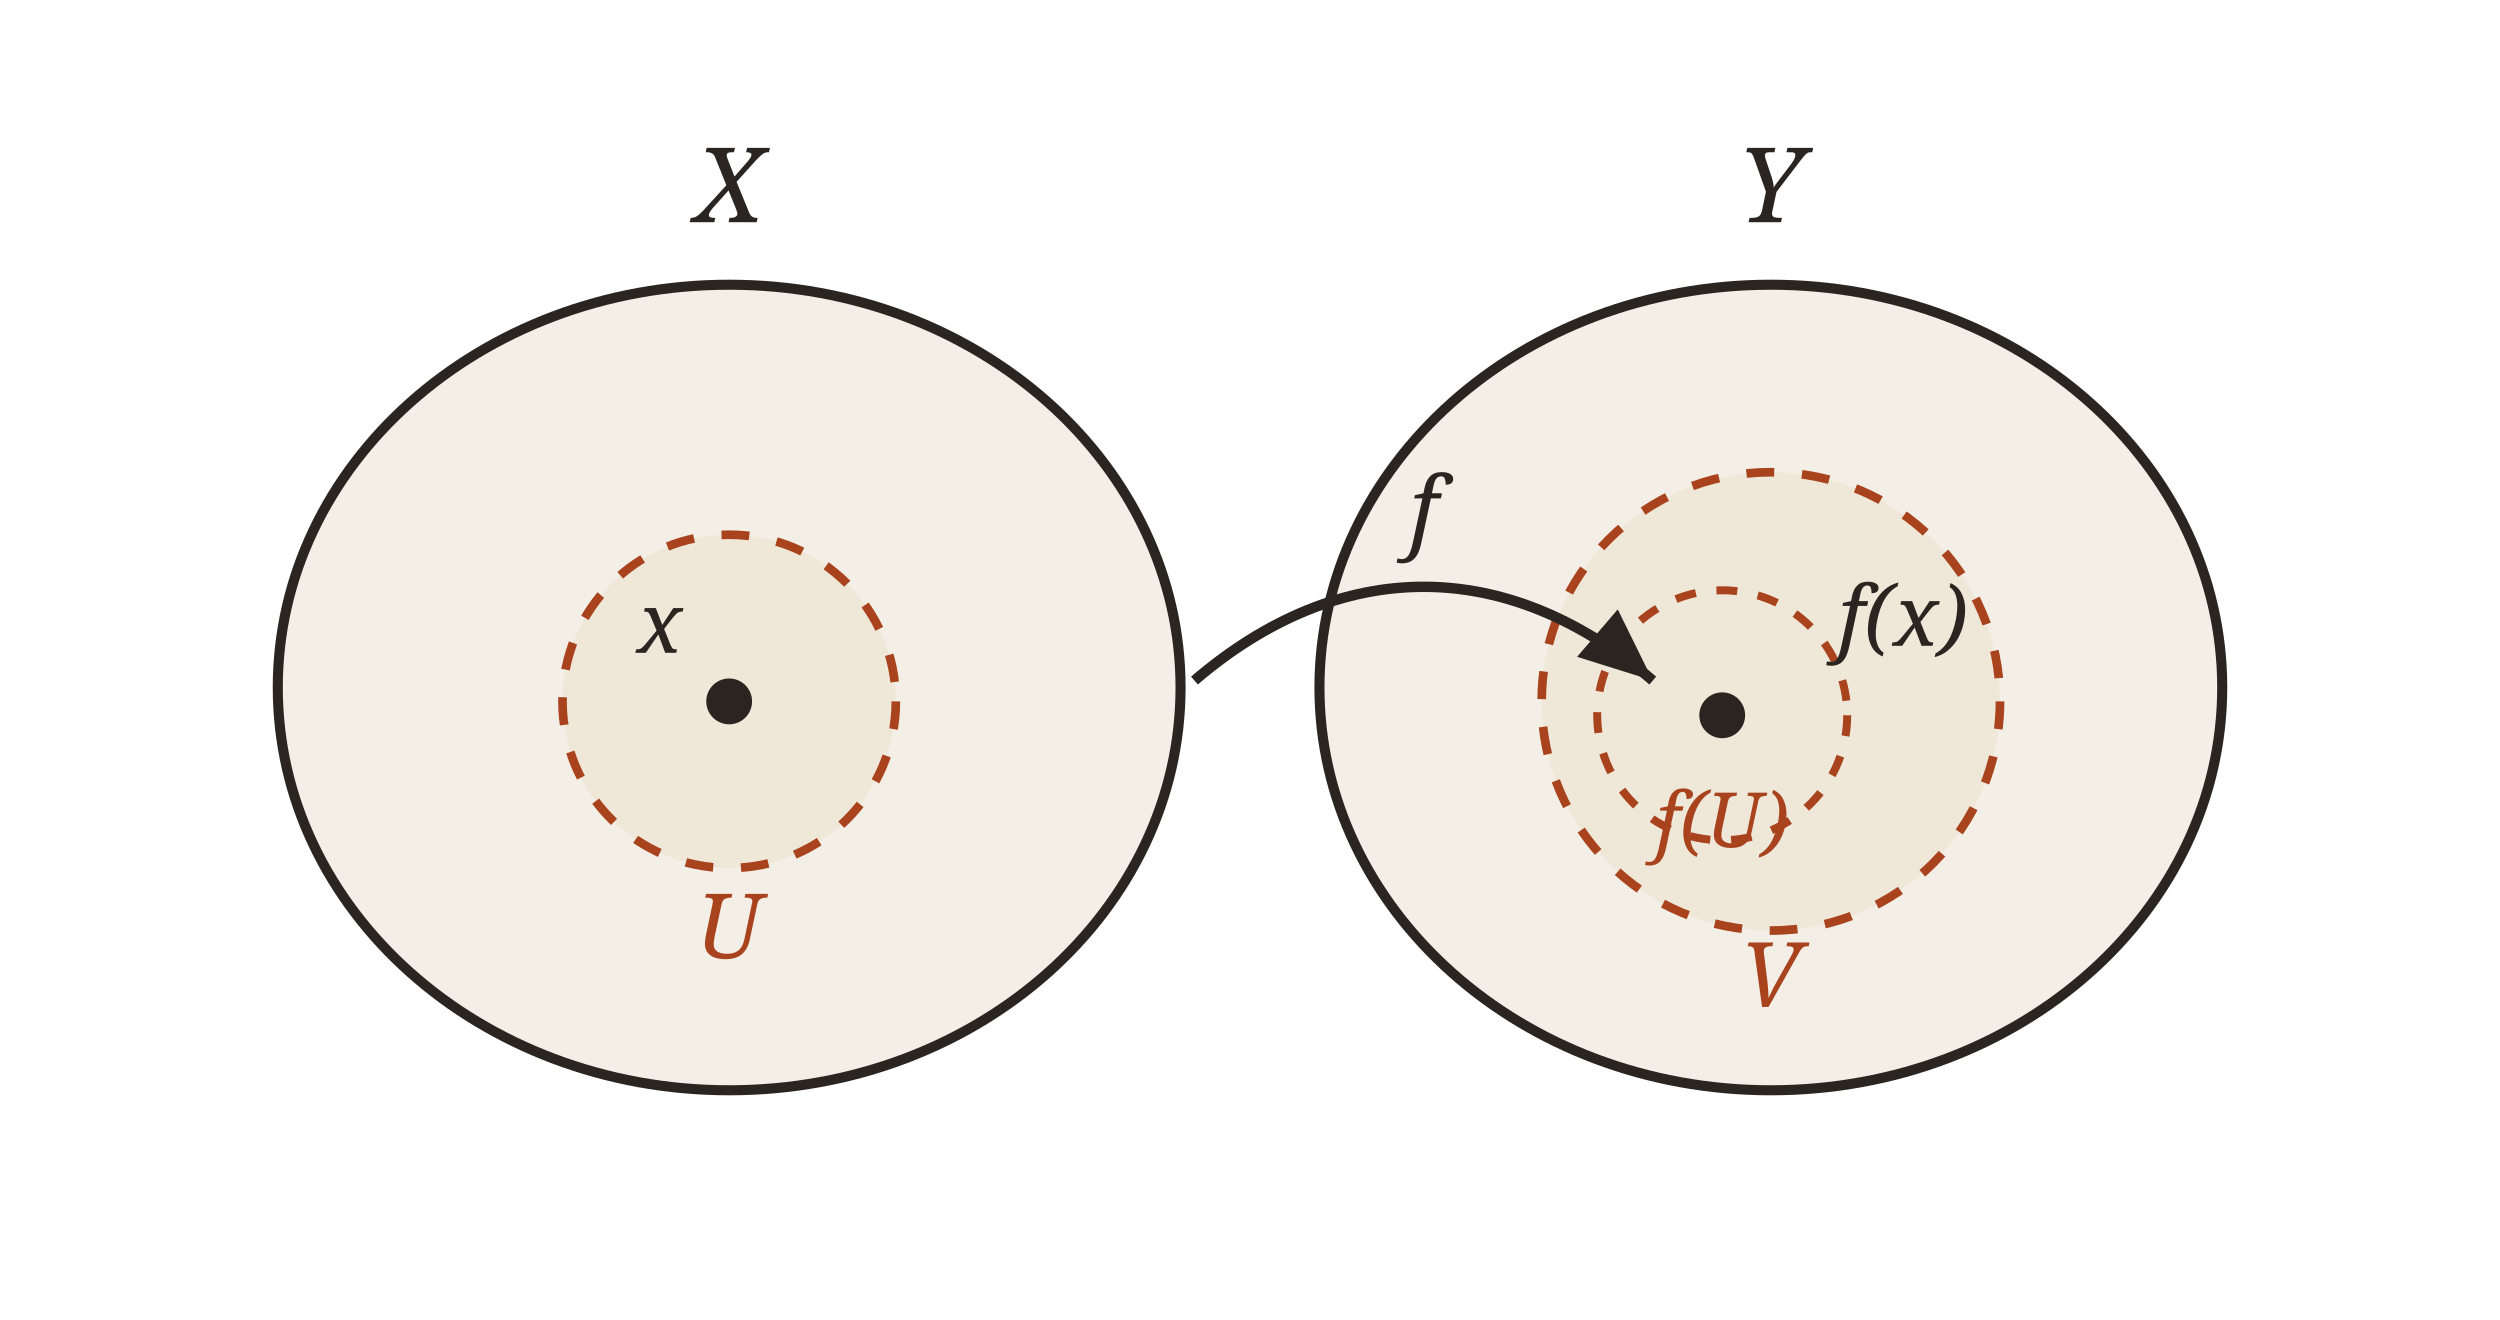
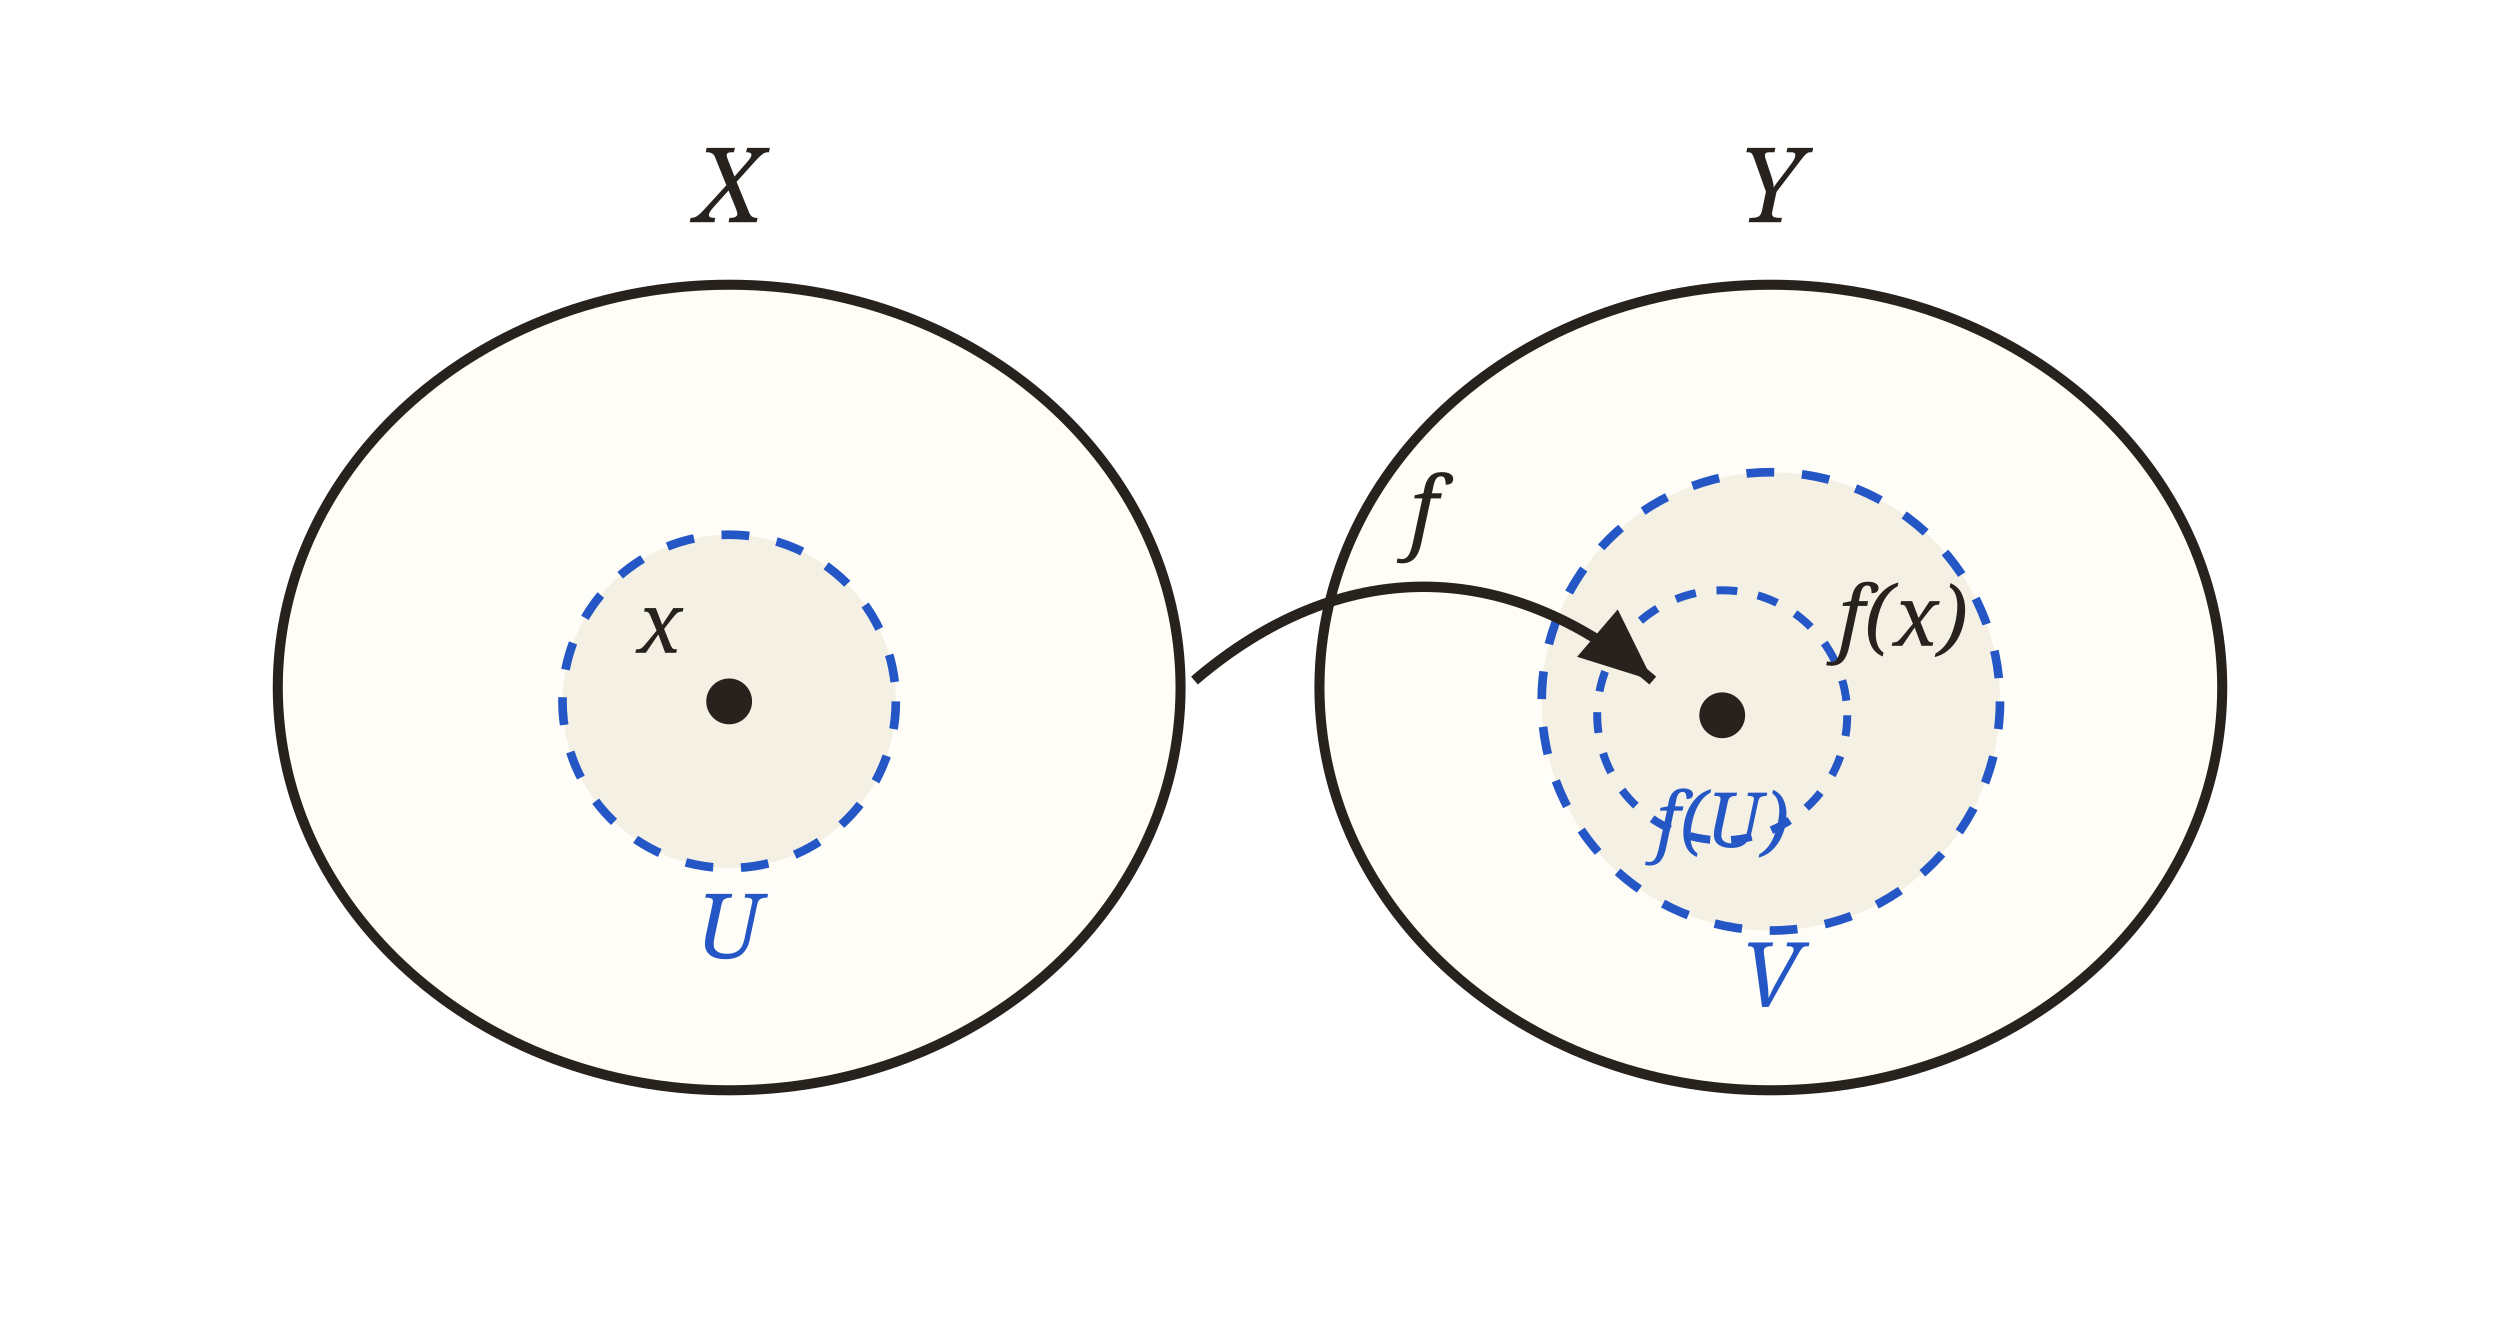
<svg xmlns="http://www.w3.org/2000/svg" viewBox="0 0 360 190" font-family="'Newsreader', Georgia, serif" role="img">
  <defs>
    <marker id="arrow" markerWidth="9" markerHeight="9" refX="7" refY="3" orient="auto">
-       <path d="M0,0 L7,3 L0,6 Z" fill="var(--dia-ink,#2a2520)" />
+       <path d="M0,0 L7,3 L0,6 Z" fill="var(--dia-ink,#27221d)" />
    </marker>
  </defs>
-   <ellipse cx="105" cy="99" rx="65" ry="58" fill="var(--dia-paper,#f4efe6)" stroke="var(--dia-ink,#2a2520)" stroke-width="1.45" />
-   <ellipse cx="255" cy="99" rx="65" ry="58" fill="var(--dia-paper,#f4efe6)" stroke="var(--dia-ink,#2a2520)" stroke-width="1.45" />
-   <circle cx="105" cy="101" r="24" fill="var(--dia-fill,#e7ddc9)" fill-opacity="0.42" stroke="var(--dia-acc,#a8431d)" stroke-width="1.25" stroke-dasharray="4 4" />
-   <circle cx="255" cy="101" r="33" fill="var(--dia-fill,#e7ddc9)" fill-opacity="0.42" stroke="var(--dia-acc,#a8431d)" stroke-width="1.25" stroke-dasharray="4 4" />
-   <circle cx="248" cy="103" r="18" fill="none" stroke="var(--dia-acc,#a8431d)" stroke-width="1.15" stroke-dasharray="3 3" />
-   <circle cx="105" cy="101" r="3.3" fill="var(--dia-ink,#2a2520)" />
-   <circle cx="248" cy="103" r="3.3" fill="var(--dia-ink,#2a2520)" />
-   <path d="M172,98 C193,80 217,80 238,98" fill="none" stroke="var(--dia-ink,#2a2520)" stroke-width="1.5" marker-end="url(#arrow)" />
-   <text x="105" y="32" font-size="15" fill="var(--dia-ink,#2a2520)" text-anchor="middle" font-style="italic">X</text>
-   <text x="255" y="32" font-size="15" fill="var(--dia-ink,#2a2520)" text-anchor="middle" font-style="italic">Y</text>
-   <text x="205" y="78" font-size="13" fill="var(--dia-ink,#2a2520)" text-anchor="middle" font-style="italic">f</text>
-   <text x="95" y="94" font-size="12" fill="var(--dia-ink,#2a2520)" text-anchor="middle" font-style="italic">x</text>
-   <text x="274" y="93" font-size="12" fill="var(--dia-ink,#2a2520)" text-anchor="middle" font-style="italic">f(x)</text>
-   <text x="105" y="138" font-size="13" fill="var(--dia-acc,#a8431d)" text-anchor="middle" font-style="italic">U</text>
-   <text x="255" y="145" font-size="13" fill="var(--dia-acc,#a8431d)" text-anchor="middle" font-style="italic">V</text>
-   <text x="248" y="122" font-size="11" fill="var(--dia-acc,#a8431d)" text-anchor="middle" font-style="italic">f(U)</text>
+   <ellipse cx="105" cy="99" rx="65" ry="58" fill="var(--dia-paper,#fffdf8)" stroke="var(--dia-ink,#27221d)" stroke-width="1.45" />
+   <ellipse cx="255" cy="99" rx="65" ry="58" fill="var(--dia-paper,#fffdf8)" stroke="var(--dia-ink,#27221d)" stroke-width="1.45" />
+   <circle cx="105" cy="101" r="24" fill="var(--dia-fill,#e7ddc9)" fill-opacity="0.42" stroke="var(--dia-acc,#2457c5)" stroke-width="1.25" stroke-dasharray="4 4" />
+   <circle cx="255" cy="101" r="33" fill="var(--dia-fill,#e7ddc9)" fill-opacity="0.42" stroke="var(--dia-acc,#2457c5)" stroke-width="1.25" stroke-dasharray="4 4" />
+   <circle cx="248" cy="103" r="18" fill="none" stroke="var(--dia-acc,#2457c5)" stroke-width="1.15" stroke-dasharray="3 3" />
+   <circle cx="105" cy="101" r="3.3" fill="var(--dia-ink,#27221d)" />
+   <circle cx="248" cy="103" r="3.3" fill="var(--dia-ink,#27221d)" />
+   <path d="M172,98 C193,80 217,80 238,98" fill="none" stroke="var(--dia-ink,#27221d)" stroke-width="1.5" marker-end="url(#arrow)" />
+   <text x="105" y="32" font-size="15" fill="var(--dia-ink,#27221d)" text-anchor="middle" font-style="italic">X</text>
+   <text x="255" y="32" font-size="15" fill="var(--dia-ink,#27221d)" text-anchor="middle" font-style="italic">Y</text>
+   <text x="205" y="78" font-size="13" fill="var(--dia-ink,#27221d)" text-anchor="middle" font-style="italic">f</text>
+   <text x="95" y="94" font-size="12" fill="var(--dia-ink,#27221d)" text-anchor="middle" font-style="italic">x</text>
+   <text x="274" y="93" font-size="12" fill="var(--dia-ink,#27221d)" text-anchor="middle" font-style="italic">f(x)</text>
+   <text x="105" y="138" font-size="13" fill="var(--dia-acc,#2457c5)" text-anchor="middle" font-style="italic">U</text>
+   <text x="255" y="145" font-size="13" fill="var(--dia-acc,#2457c5)" text-anchor="middle" font-style="italic">V</text>
+   <text x="248" y="122" font-size="11" fill="var(--dia-acc,#2457c5)" text-anchor="middle" font-style="italic">f(U)</text>
</svg>
